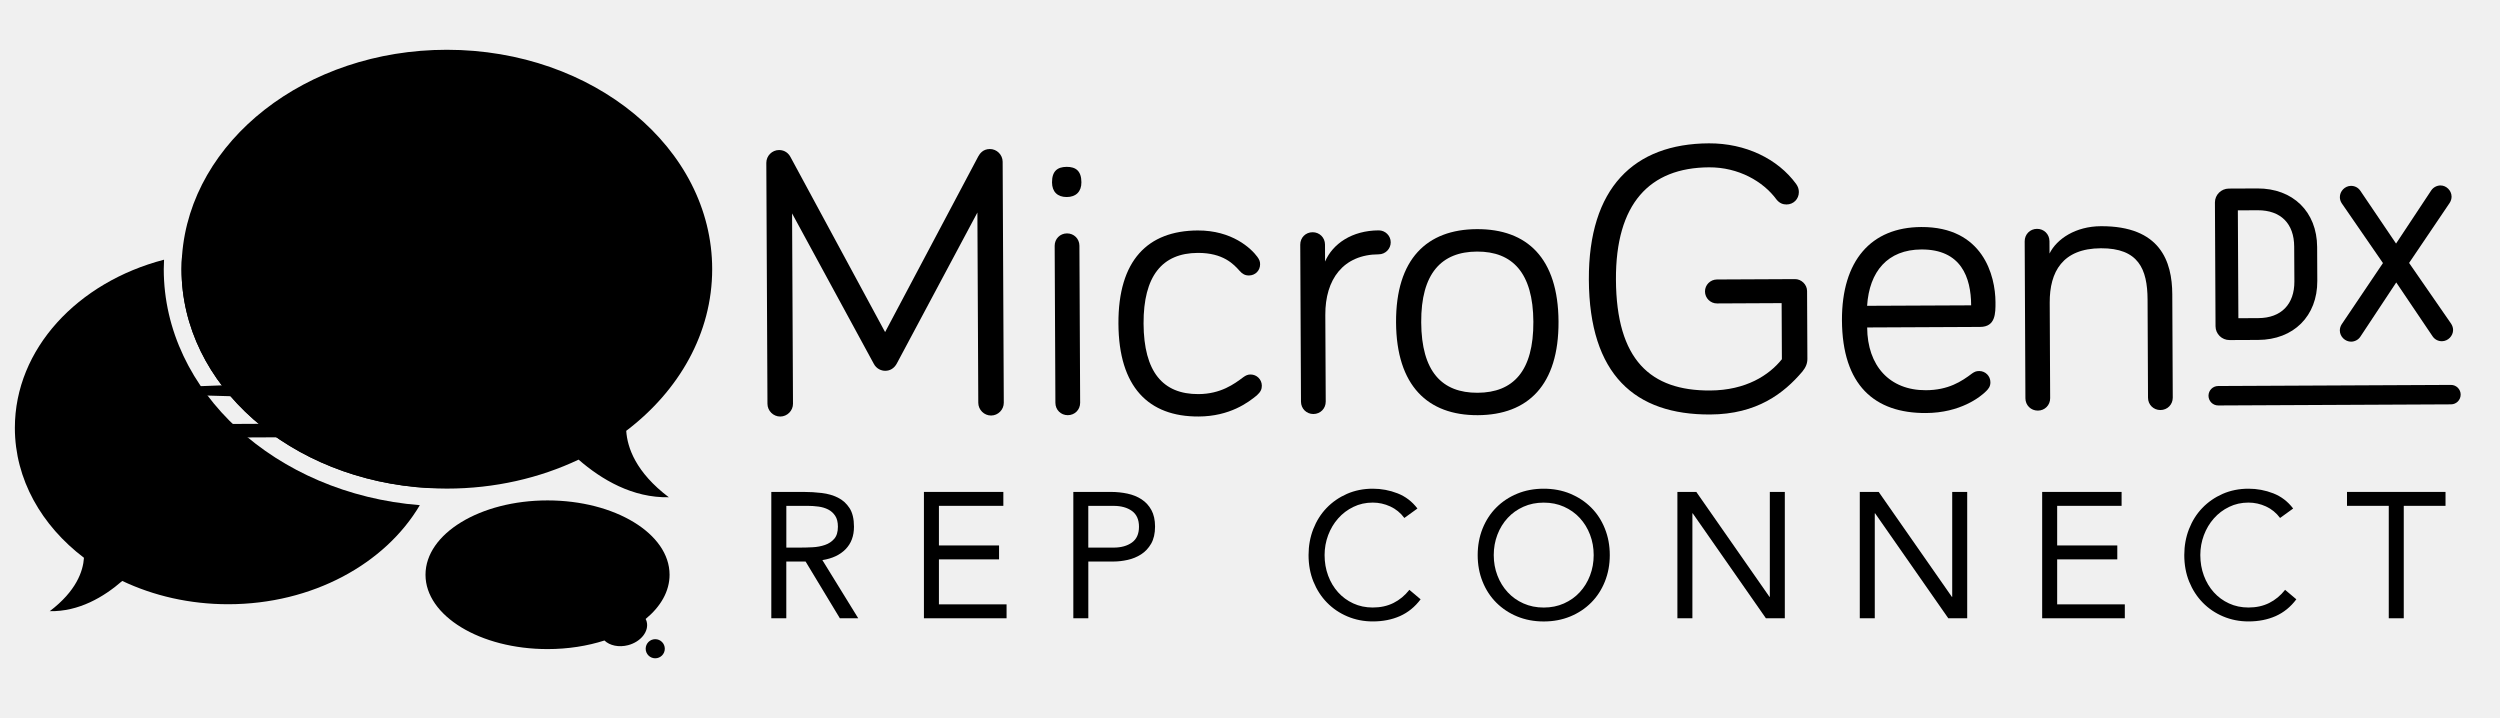
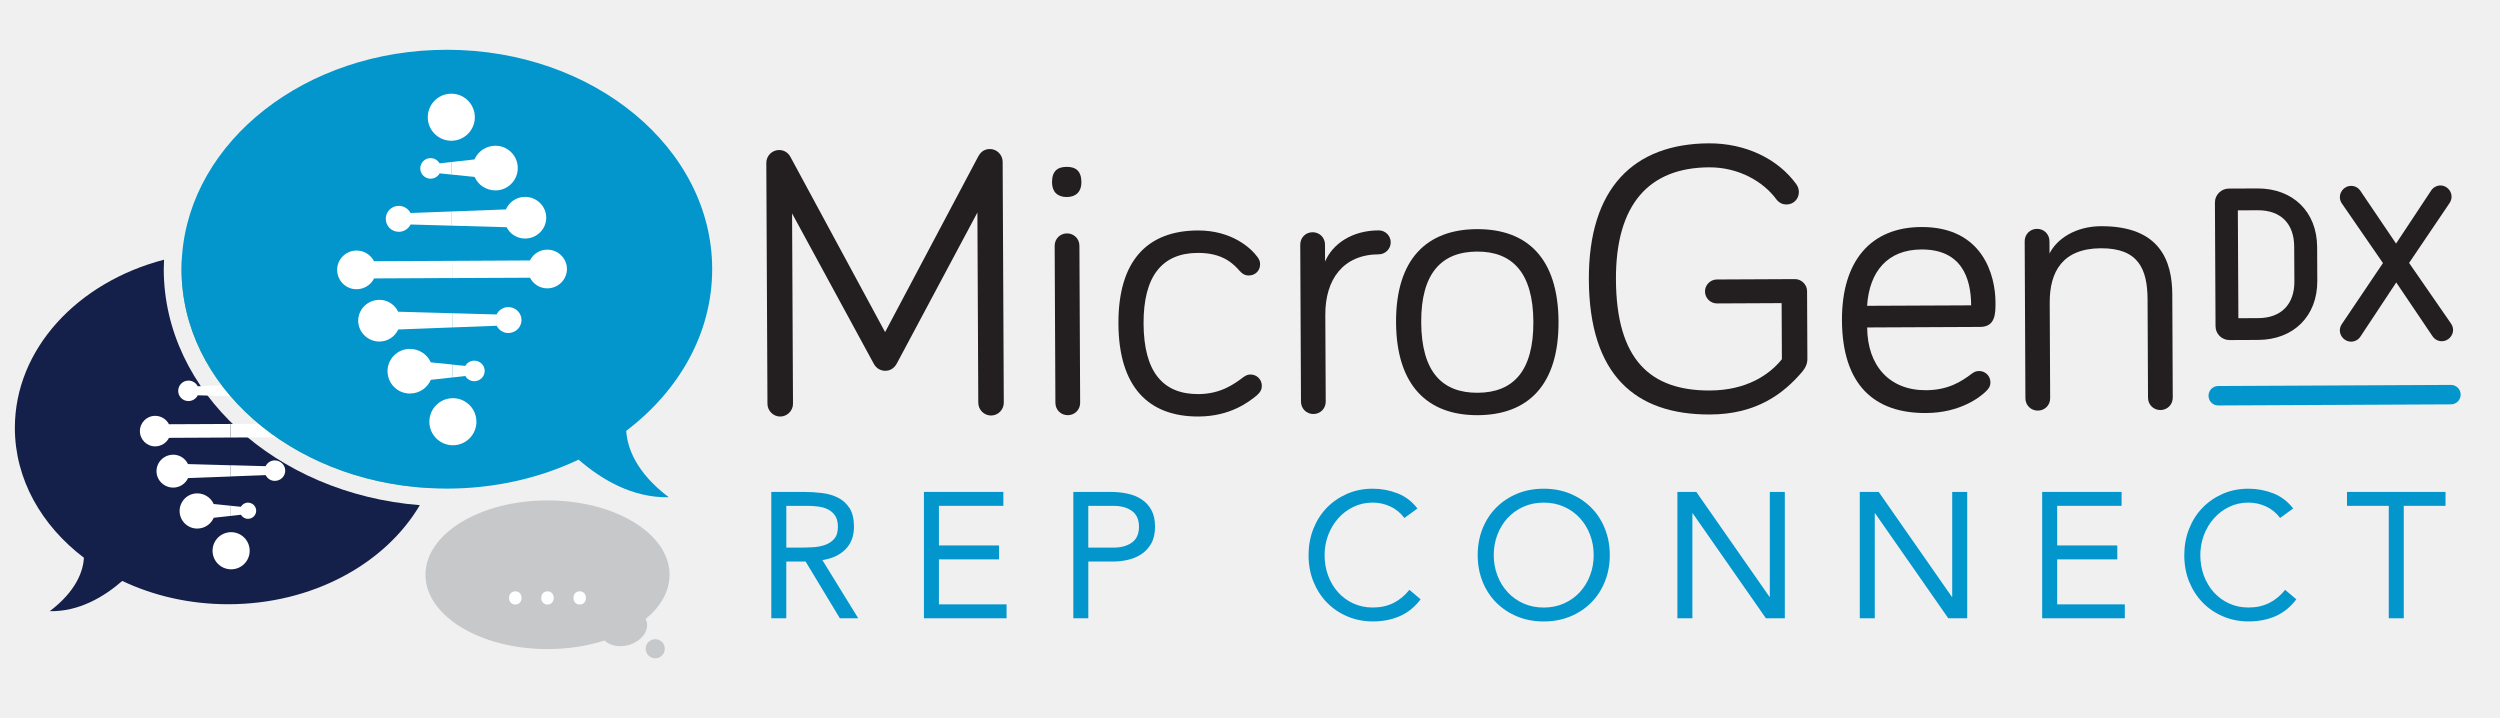
<svg xmlns="http://www.w3.org/2000/svg" version="1.1" id="Layer_1" x="0px" y="0px" viewBox="0 0 792 227.33" style="enable-background:new 0 0 792 227.33;" xml:space="preserve">
  <style type="text/css">
	.st0{fill:#142049;}
	.st1{fill:#FFFFFF;}
	.st2{fill:#0296CD;}
	.st3{fill:#6CC071;}
	.st4{fill:#C7C8CA;}
	.st5{fill:#231F20;}
</style>
  <g>
-     <path className="st0" d="M51.88,85.28c0-0.96,0.03-1.95,0.09-3.01c-27.39,7.13-47.26,28.28-47.26,53.28c0,16.29,8.44,30.95,21.89,41.16   c-0.28,4.27-2.44,10.55-10.84,16.91c9.21,0.18,17.1-4.47,22.97-9.58c9.89,4.69,21.33,7.38,33.55,7.38   c26.69,0,49.75-12.8,60.72-31.38C87.31,156.4,51.88,123.97,51.88,85.28z" />
+     <path class="st0" d="M51.88,85.28c0-0.96,0.03-1.95,0.09-3.01c-27.39,7.13-47.26,28.28-47.26,53.28c0,16.29,8.44,30.95,21.89,41.16   c-0.28,4.27-2.44,10.55-10.84,16.91c9.21,0.18,17.1-4.47,22.97-9.58c9.89,4.69,21.33,7.38,33.55,7.38   c26.69,0,49.75-12.8,60.72-31.38C87.31,156.4,51.88,123.97,51.88,85.28z" />
    <g>
-       <path className="st1" d="M72.85,104.31c3.24-0.01,5.87-2.66,5.85-5.91c-0.02-3.24-2.66-5.87-5.91-5.85c-3.25,0.01-5.87,2.66-5.85,5.9    C66.96,101.71,69.61,104.33,72.85,104.31" />
-       <path className="st1" d="M96.75,131.51c-1.89,0.01-3.5,1.11-4.29,2.7L73,134.31l0.02,4.3l19.46-0.09c0.8,1.58,2.43,2.67,4.32,2.66    c2.72-0.01,4.91-2.19,4.9-4.86C101.68,133.66,99.47,131.5,96.75,131.51" />
-       <path className="st1" d="M78.65,113.34c0.88,1.99,2.9,3.38,5.25,3.37c3.07-0.01,5.56-2.53,5.55-5.6c-0.01-3.08-2.52-5.56-5.6-5.55    c-2.34,0.01-4.36,1.42-5.21,3.42l-5.75,0.64l0.02,3.14L78.65,113.34z" />
-       <path className="st1" d="M86.63,125.91c0.87,1.69,2.61,2.84,4.63,2.83c2.93-0.01,5.29-2.35,5.28-5.23c-0.01-2.87-2.4-5.19-5.33-5.18    c-2.12,0.01-3.94,1.3-4.74,3.13l-13.53,0.51l0.02,3.54L86.63,125.91z" />
-       <path className="st1" d="M84.16,150.52c0.53,1.08,1.63,1.83,2.91,1.82c1.83,0,3.3-1.47,3.29-3.26c-0.01-1.79-1.5-3.23-3.32-3.23    c-1.28,0.01-2.38,0.76-2.9,1.84l-11.08-0.31l0.01,3.55L84.16,150.52z" />
-       <path className="st1" d="M76.33,163.07c0.45,0.77,1.27,1.3,2.23,1.3c1.44-0.01,2.61-1.17,2.6-2.58c0-1.42-1.19-2.56-2.63-2.56    c-0.95,0.01-1.78,0.54-2.22,1.32l-3.2-0.32l0.02,3.21L76.33,163.07z" />
-       <path className="st1" d="M73.25,180.36c3.25-0.01,5.87-2.66,5.85-5.91c-0.02-3.24-2.66-5.87-5.91-5.86c-3.25,0.02-5.87,2.66-5.85,5.91    C67.35,177.76,70,180.38,73.25,180.36" />
-       <path className="st1" d="M73,134.31l-19.47,0.09c-0.82-1.58-2.47-2.67-4.4-2.66c-2.67,0.01-4.82,2.19-4.81,4.86    c0.01,2.67,2.19,4.82,4.85,4.81c1.92-0.01,3.57-1.12,4.37-2.7l19.47-0.1l-0.01-2.15L73,134.31z" />
-       <path className="st1" d="M67.62,108.65c-1.42,0.01-2.56,1.16-2.56,2.58c0.01,1.42,1.17,2.56,2.58,2.56c0.98-0.01,1.82-0.54,2.27-1.33    l2.98,0.31l-0.01-3.14l-2.98,0.33C69.45,109.17,68.6,108.64,67.62,108.65" />
-       <path className="st1" d="M59.68,120.57c-1.79,0.01-3.23,1.47-3.23,3.26c0.01,1.79,1.47,3.24,3.26,3.23c1.3-0.01,2.4-0.76,2.94-1.83    l10.31,0.29l-0.02-3.54l-10.3,0.39C62.09,121.3,60.97,120.56,59.68,120.57" />
-       <path className="st1" d="M54.86,144.05c-2.92,0.02-5.29,2.36-5.28,5.24c0.01,2.87,2.4,5.19,5.33,5.18c2.07-0.01,3.85-1.25,4.67-3.01    l13.5-0.51l-0.02-3.55l-13.5-0.38C58.71,145.26,56.93,144.03,54.86,144.05" />
-       <path className="st1" d="M62.45,156.3c-3.07,0.01-5.56,2.53-5.55,5.6c0.01,3.08,2.53,5.57,5.6,5.55c2.35-0.01,4.35-1.42,5.21-3.42    l5.42-0.6l-0.01-3.21l-5.43-0.55C66.82,157.68,64.79,156.29,62.45,156.3" />
+       <path class="st1" d="M72.85,104.31c3.24-0.01,5.87-2.66,5.85-5.91c-0.02-3.24-2.66-5.87-5.91-5.85c-3.25,0.01-5.87,2.66-5.85,5.9    C66.96,101.71,69.61,104.33,72.85,104.31" />
+       <path class="st1" d="M96.75,131.51c-1.89,0.01-3.5,1.11-4.29,2.7L73,134.31l0.02,4.3l19.46-0.09c0.8,1.58,2.43,2.67,4.32,2.66    c2.72-0.01,4.91-2.19,4.9-4.86C101.68,133.66,99.47,131.5,96.75,131.51" />
+       <path class="st1" d="M78.65,113.34c0.88,1.99,2.9,3.38,5.25,3.37c3.07-0.01,5.56-2.53,5.55-5.6c-0.01-3.08-2.52-5.56-5.6-5.55    c-2.34,0.01-4.36,1.42-5.21,3.42l-5.75,0.64l0.02,3.14L78.65,113.34z" />
+       <path class="st1" d="M86.63,125.91c0.87,1.69,2.61,2.84,4.63,2.83c2.93-0.01,5.29-2.35,5.28-5.23c-0.01-2.87-2.4-5.19-5.33-5.18    c-2.12,0.01-3.94,1.3-4.74,3.13l-13.53,0.51l0.02,3.54L86.63,125.91z" />
+       <path class="st1" d="M84.16,150.52c0.53,1.08,1.63,1.83,2.91,1.82c1.83,0,3.3-1.47,3.29-3.26c-0.01-1.79-1.5-3.23-3.32-3.23    c-1.28,0.01-2.38,0.76-2.9,1.84l-11.08-0.31l0.01,3.55L84.16,150.52z" />
+       <path class="st1" d="M76.33,163.07c0.45,0.77,1.27,1.3,2.23,1.3c1.44-0.01,2.61-1.17,2.6-2.58c0-1.42-1.19-2.56-2.63-2.56    c-0.95,0.01-1.78,0.54-2.22,1.32l-3.2-0.32l0.02,3.21L76.33,163.07z" />
+       <path class="st1" d="M73.25,180.36c3.25-0.01,5.87-2.66,5.85-5.91c-0.02-3.24-2.66-5.87-5.91-5.86c-3.25,0.02-5.87,2.66-5.85,5.91    C67.35,177.76,70,180.38,73.25,180.36" />
+       <path class="st1" d="M73,134.31l-19.47,0.09c-0.82-1.58-2.47-2.67-4.4-2.66c-2.67,0.01-4.82,2.19-4.81,4.86    c0.01,2.67,2.19,4.82,4.85,4.81c1.92-0.01,3.57-1.12,4.37-2.7l19.47-0.1l-0.01-2.15L73,134.31z" />
+       <path class="st1" d="M67.62,108.65c-1.42,0.01-2.56,1.16-2.56,2.58c0.01,1.42,1.17,2.56,2.58,2.56c0.98-0.01,1.82-0.54,2.27-1.33    l2.98,0.31l-0.01-3.14l-2.98,0.33C69.45,109.17,68.6,108.64,67.62,108.65" />
+       <path class="st1" d="M59.68,120.57c-1.79,0.01-3.23,1.47-3.23,3.26c0.01,1.79,1.47,3.24,3.26,3.23c1.3-0.01,2.4-0.76,2.94-1.83    l10.31,0.29l-0.02-3.54l-10.3,0.39C62.09,121.3,60.97,120.56,59.68,120.57" />
+       <path class="st1" d="M54.86,144.05c-2.92,0.02-5.29,2.36-5.28,5.24c0.01,2.87,2.4,5.19,5.33,5.18c2.07-0.01,3.85-1.25,4.67-3.01    l13.5-0.51l-0.02-3.55l-13.5-0.38C58.71,145.26,56.93,144.03,54.86,144.05" />
+       <path class="st1" d="M62.45,156.3c-3.07,0.01-5.56,2.53-5.55,5.6c0.01,3.08,2.53,5.57,5.6,5.55c2.35-0.01,4.35-1.42,5.21-3.42    l5.42-0.6l-0.01-3.21l-5.43-0.55C66.82,157.68,64.79,156.29,62.45,156.3" />
    </g>
    <g>
-       <path className="st2" d="M244.36,155.84h10.23c1.92,0,3.83,0.11,5.74,0.34s3.61,0.72,5.12,1.47c1.51,0.75,2.73,1.86,3.68,3.31    c0.94,1.45,1.41,3.42,1.41,5.91c0,2.94-0.89,5.31-2.66,7.12c-1.77,1.81-4.22,2.96-7.35,3.45l11.36,18.43h-5.82l-10.86-17.98h-6.11    v17.98h-4.75V155.84z M249.11,173.48h4.24c1.32,0,2.69-0.04,4.1-0.11c1.41-0.07,2.71-0.32,3.9-0.73c1.19-0.41,2.17-1.06,2.94-1.95    c0.77-0.89,1.16-2.16,1.16-3.82c0-1.43-0.28-2.58-0.85-3.45c-0.57-0.87-1.31-1.54-2.23-2.01c-0.92-0.47-1.96-0.78-3.11-0.93    c-1.15-0.15-2.31-0.23-3.48-0.23h-6.67V173.48z" />
-       <path className="st2" d="M292.7,155.84h25.16v4.41h-20.41v12.55h19.05v4.41h-19.05v14.25h21.43v4.41H292.7V155.84z" />
-       <path className="st2" d="M340.02,155.84h11.87c1.85,0,3.61,0.18,5.29,0.54c1.68,0.36,3.17,0.96,4.47,1.81    c1.3,0.85,2.34,1.98,3.11,3.39c0.77,1.41,1.16,3.16,1.16,5.23c0,2.19-0.42,4-1.24,5.43c-0.83,1.43-1.89,2.56-3.19,3.39    c-1.3,0.83-2.72,1.41-4.27,1.75c-1.55,0.34-3.02,0.51-4.41,0.51h-8.03v17.98h-4.75V155.84z M344.77,173.48h8.03    c2.37,0,4.31-0.54,5.8-1.61c1.49-1.07,2.23-2.74,2.23-5c0-2.26-0.75-3.93-2.23-5c-1.49-1.07-3.42-1.61-5.8-1.61h-8.03V173.48z" />
-       <path className="st2" d="M444.9,164.09c-1.21-1.62-2.7-2.84-4.47-3.65c-1.77-0.81-3.62-1.22-5.54-1.22c-2.22,0-4.27,0.45-6.13,1.36    c-1.87,0.9-3.48,2.12-4.83,3.65c-1.36,1.53-2.41,3.3-3.17,5.31c-0.75,2.02-1.13,4.12-1.13,6.3c0,2.34,0.38,4.51,1.13,6.53    c0.75,2.02,1.8,3.77,3.14,5.26c1.34,1.49,2.94,2.67,4.81,3.53c1.87,0.87,3.93,1.3,6.19,1.3c2.45,0,4.64-0.48,6.56-1.44    c1.92-0.96,3.6-2.35,5.03-4.16l3.56,3c-1.81,2.41-3.99,4.18-6.53,5.31c-2.54,1.13-5.42,1.7-8.62,1.7c-2.86,0-5.54-0.53-8.03-1.58    c-2.49-1.05-4.65-2.52-6.47-4.38s-3.26-4.08-4.3-6.64c-1.04-2.56-1.55-5.37-1.55-8.42c0-2.94,0.5-5.69,1.5-8.25    c1-2.56,2.4-4.79,4.21-6.67c1.81-1.88,3.96-3.37,6.45-4.47c2.49-1.09,5.22-1.64,8.2-1.64c2.71,0,5.32,0.49,7.83,1.47    c2.51,0.98,4.61,2.58,6.3,4.81L444.9,164.09z" />
-       <path className="st2" d="M489.05,196.88c-3.05,0-5.85-0.53-8.4-1.58s-4.75-2.52-6.62-4.38c-1.87-1.87-3.32-4.09-4.35-6.67    c-1.04-2.58-1.55-5.38-1.55-8.4c0-3.02,0.52-5.81,1.55-8.4c1.04-2.58,2.49-4.81,4.35-6.67c1.87-1.87,4.07-3.33,6.62-4.38    c2.54-1.05,5.34-1.58,8.4-1.58c3.05,0,5.85,0.53,8.4,1.58c2.54,1.06,4.75,2.52,6.62,4.38c1.87,1.87,3.32,4.09,4.35,6.67    c1.04,2.58,1.56,5.38,1.56,8.4c0,3.02-0.52,5.81-1.56,8.4c-1.04,2.58-2.49,4.81-4.35,6.67c-1.87,1.87-4.07,3.33-6.62,4.38    S492.11,196.88,489.05,196.88z M489.05,192.47c2.34,0,4.48-0.43,6.42-1.3c1.94-0.87,3.61-2.05,5-3.56    c1.39-1.51,2.48-3.27,3.25-5.29c0.77-2.02,1.16-4.17,1.16-6.47c0-2.3-0.39-4.46-1.16-6.47c-0.77-2.02-1.86-3.78-3.25-5.29    c-1.39-1.51-3.06-2.69-5-3.56c-1.94-0.87-4.08-1.3-6.42-1.3s-4.48,0.43-6.42,1.3c-1.94,0.87-3.61,2.05-5,3.56    c-1.39,1.51-2.48,3.27-3.25,5.29c-0.77,2.02-1.16,4.18-1.16,6.47c0,2.3,0.39,4.46,1.16,6.47c0.77,2.02,1.86,3.78,3.25,5.29    c1.39,1.51,3.06,2.7,5,3.56C484.58,192.04,486.71,192.47,489.05,192.47z" />
-       <path className="st2" d="M531.4,155.84h5.99l23.18,33.24h0.11v-33.24h4.75v40.03h-5.99l-23.18-33.24h-0.11v33.24h-4.75V155.84z" />
-       <path className="st2" d="M589.18,155.84h5.99l23.18,33.24h0.11v-33.24h4.75v40.03h-5.99l-23.18-33.24h-0.11v33.24h-4.75V155.84z" />
-       <path className="st2" d="M646.96,155.84h25.16v4.41h-20.41v12.55h19.05v4.41h-19.05v14.25h21.43v4.41h-26.18V155.84z" />
-       <path className="st2" d="M722.33,164.09c-1.21-1.62-2.7-2.84-4.47-3.65c-1.77-0.81-3.62-1.22-5.54-1.22c-2.22,0-4.27,0.45-6.13,1.36    c-1.87,0.9-3.48,2.12-4.83,3.65c-1.36,1.53-2.41,3.3-3.17,5.31c-0.75,2.02-1.13,4.12-1.13,6.3c0,2.34,0.38,4.51,1.13,6.53    c0.75,2.02,1.8,3.77,3.14,5.26c1.34,1.49,2.94,2.67,4.81,3.53c1.87,0.87,3.93,1.3,6.19,1.3c2.45,0,4.64-0.48,6.56-1.44    c1.92-0.96,3.6-2.35,5.03-4.16l3.56,3c-1.81,2.41-3.99,4.18-6.53,5.31c-2.54,1.13-5.42,1.7-8.62,1.7c-2.86,0-5.54-0.53-8.03-1.58    c-2.49-1.05-4.65-2.52-6.47-4.38s-3.26-4.08-4.3-6.64c-1.04-2.56-1.55-5.37-1.55-8.42c0-2.94,0.5-5.69,1.5-8.25    c1-2.56,2.4-4.79,4.21-6.67c1.81-1.88,3.96-3.37,6.45-4.47c2.49-1.09,5.22-1.64,8.2-1.64c2.71,0,5.32,0.49,7.83,1.47    c2.51,0.98,4.61,2.58,6.3,4.81L722.33,164.09z" />
-       <path className="st2" d="M774.74,160.25h-13.23v35.62h-4.75v-35.62h-13.23v-4.41h31.21V160.25z" />
+       <path class="st2" d="M244.36,155.84h10.23c1.92,0,3.83,0.11,5.74,0.34s3.61,0.72,5.12,1.47c1.51,0.75,2.73,1.86,3.68,3.31    c0.94,1.45,1.41,3.42,1.41,5.91c0,2.94-0.89,5.31-2.66,7.12c-1.77,1.81-4.22,2.96-7.35,3.45l11.36,18.43h-5.82l-10.86-17.98h-6.11    v17.98h-4.75V155.84z M249.11,173.48h4.24c1.32,0,2.69-0.04,4.1-0.11c1.41-0.07,2.71-0.32,3.9-0.73c1.19-0.41,2.17-1.06,2.94-1.95    c0.77-0.89,1.16-2.16,1.16-3.82c0-1.43-0.28-2.58-0.85-3.45c-0.57-0.87-1.31-1.54-2.23-2.01c-0.92-0.47-1.96-0.78-3.11-0.93    c-1.15-0.15-2.31-0.23-3.48-0.23h-6.67V173.48z" />
+       <path class="st2" d="M292.7,155.84h25.16v4.41h-20.41v12.55h19.05v4.41h-19.05v14.25h21.43v4.41H292.7V155.84z" />
+       <path class="st2" d="M340.02,155.84h11.87c1.85,0,3.61,0.18,5.29,0.54c1.68,0.36,3.17,0.96,4.47,1.81    c1.3,0.85,2.34,1.98,3.11,3.39c0.77,1.41,1.16,3.16,1.16,5.23c0,2.19-0.42,4-1.24,5.43c-0.83,1.43-1.89,2.56-3.19,3.39    c-1.3,0.83-2.72,1.41-4.27,1.75c-1.55,0.34-3.02,0.51-4.41,0.51h-8.03v17.98h-4.75V155.84z M344.77,173.48h8.03    c2.37,0,4.31-0.54,5.8-1.61c1.49-1.07,2.23-2.74,2.23-5c0-2.26-0.75-3.93-2.23-5c-1.49-1.07-3.42-1.61-5.8-1.61h-8.03V173.48z" />
+       <path class="st2" d="M444.9,164.09c-1.21-1.62-2.7-2.84-4.47-3.65c-1.77-0.81-3.62-1.22-5.54-1.22c-2.22,0-4.27,0.45-6.13,1.36    c-1.87,0.9-3.48,2.12-4.83,3.65c-1.36,1.53-2.41,3.3-3.17,5.31c-0.75,2.02-1.13,4.12-1.13,6.3c0,2.34,0.38,4.51,1.13,6.53    c0.75,2.02,1.8,3.77,3.14,5.26c1.34,1.49,2.94,2.67,4.81,3.53c1.87,0.87,3.93,1.3,6.19,1.3c2.45,0,4.64-0.48,6.56-1.44    c1.92-0.96,3.6-2.35,5.03-4.16l3.56,3c-1.81,2.41-3.99,4.18-6.53,5.31c-2.54,1.13-5.42,1.7-8.62,1.7c-2.86,0-5.54-0.53-8.03-1.58    c-2.49-1.05-4.65-2.52-6.47-4.38s-3.26-4.08-4.3-6.64c-1.04-2.56-1.55-5.37-1.55-8.42c0-2.94,0.5-5.69,1.5-8.25    c1-2.56,2.4-4.79,4.21-6.67c1.81-1.88,3.96-3.37,6.45-4.47c2.49-1.09,5.22-1.64,8.2-1.64c2.71,0,5.32,0.49,7.83,1.47    c2.51,0.98,4.61,2.58,6.3,4.81L444.9,164.09z" />
+       <path class="st2" d="M489.05,196.88c-3.05,0-5.85-0.53-8.4-1.58s-4.75-2.52-6.62-4.38c-1.87-1.87-3.32-4.09-4.35-6.67    c-1.04-2.58-1.55-5.38-1.55-8.4c0-3.02,0.52-5.81,1.55-8.4c1.04-2.58,2.49-4.81,4.35-6.67c1.87-1.87,4.07-3.33,6.62-4.38    c2.54-1.05,5.34-1.58,8.4-1.58c3.05,0,5.85,0.53,8.4,1.58c2.54,1.06,4.75,2.52,6.62,4.38c1.87,1.87,3.32,4.09,4.35,6.67    c1.04,2.58,1.56,5.38,1.56,8.4c0,3.02-0.52,5.81-1.56,8.4c-1.04,2.58-2.49,4.81-4.35,6.67c-1.87,1.87-4.07,3.33-6.62,4.38    S492.11,196.88,489.05,196.88z M489.05,192.47c2.34,0,4.48-0.43,6.42-1.3c1.94-0.87,3.61-2.05,5-3.56    c1.39-1.51,2.48-3.27,3.25-5.29c0.77-2.02,1.16-4.17,1.16-6.47c0-2.3-0.39-4.46-1.16-6.47c-0.77-2.02-1.86-3.78-3.25-5.29    c-1.39-1.51-3.06-2.69-5-3.56c-1.94-0.87-4.08-1.3-6.42-1.3s-4.48,0.43-6.42,1.3c-1.94,0.87-3.61,2.05-5,3.56    c-1.39,1.51-2.48,3.27-3.25,5.29c-0.77,2.02-1.16,4.18-1.16,6.47c0,2.3,0.39,4.46,1.16,6.47c0.77,2.02,1.86,3.78,3.25,5.29    c1.39,1.51,3.06,2.7,5,3.56C484.58,192.04,486.71,192.47,489.05,192.47z" />
+       <path class="st2" d="M531.4,155.84h5.99l23.18,33.24h0.11v-33.24h4.75v40.03h-5.99l-23.18-33.24h-0.11v33.24h-4.75V155.84z" />
+       <path class="st2" d="M589.18,155.84h5.99l23.18,33.24h0.11v-33.24h4.75v40.03h-5.99l-23.18-33.24h-0.11v33.24h-4.75V155.84z" />
+       <path class="st2" d="M646.96,155.84h25.16v4.41h-20.41v12.55h19.05v4.41h-19.05v14.25h21.43v4.41h-26.18V155.84z" />
+       <path class="st2" d="M722.33,164.09c-1.21-1.62-2.7-2.84-4.47-3.65c-1.77-0.81-3.62-1.22-5.54-1.22c-2.22,0-4.27,0.45-6.13,1.36    c-1.87,0.9-3.48,2.12-4.83,3.65c-1.36,1.53-2.41,3.3-3.17,5.31c-0.75,2.02-1.13,4.12-1.13,6.3c0,2.34,0.38,4.51,1.13,6.53    c0.75,2.02,1.8,3.77,3.14,5.26c1.34,1.49,2.94,2.67,4.81,3.53c1.87,0.87,3.93,1.3,6.19,1.3c2.45,0,4.64-0.48,6.56-1.44    c1.92-0.96,3.6-2.35,5.03-4.16l3.56,3c-1.81,2.41-3.99,4.18-6.53,5.31c-2.54,1.13-5.42,1.7-8.62,1.7c-2.86,0-5.54-0.53-8.03-1.58    c-2.49-1.05-4.65-2.52-6.47-4.38s-3.26-4.08-4.3-6.64c-1.04-2.56-1.55-5.37-1.55-8.42c0-2.94,0.5-5.69,1.5-8.25    c1-2.56,2.4-4.79,4.21-6.67c1.81-1.88,3.96-3.37,6.45-4.47c2.49-1.09,5.22-1.64,8.2-1.64c2.71,0,5.32,0.49,7.83,1.47    c2.51,0.98,4.61,2.58,6.3,4.81L722.33,164.09z" />
+       <path class="st2" d="M774.74,160.25h-13.23v35.62h-4.75v-35.62h-13.23v-4.41h31.21V160.25z" />
    </g>
    <g>
-       <path className="st3" d="M72.27,79.68c-5.01,0-9.89,0.46-14.59,1.32c-0.1,1.42-0.17,2.84-0.17,4.28c0,36.78,34.55,66.87,78.28,69.33    c2.61-5.95,4.04-12.37,4.04-19.06C139.82,104.7,109.58,79.68,72.27,79.68z" />
+       <path class="st3" d="M72.27,79.68c-5.01,0-9.89,0.46-14.59,1.32c-0.1,1.42-0.17,2.84-0.17,4.28c0,36.78,34.55,66.87,78.28,69.33    c2.61-5.95,4.04-12.37,4.04-19.06C139.82,104.7,109.58,79.68,72.27,79.68z" />
    </g>
-     <path className="st2" d="M198.39,136.49c16.74-12.71,27.23-30.94,27.23-51.21c0-38.39-37.64-69.51-84.06-69.51   c-44.69,0-81.21,28.84-83.89,65.23c-0.1,1.42-0.17,2.84-0.17,4.28c0,36.78,34.55,66.87,78.28,69.33c1.91,0.11,3.84,0.18,5.78,0.18   c15.2,0,29.44-3.35,41.74-9.18c7.3,6.35,17.12,12.15,28.58,11.92C201.42,149.62,198.74,141.81,198.39,136.49z" />
+     <path class="st2" d="M198.39,136.49c16.74-12.71,27.23-30.94,27.23-51.21c0-38.39-37.64-69.51-84.06-69.51   c-44.69,0-81.21,28.84-83.89,65.23c-0.1,1.42-0.17,2.84-0.17,4.28c0,36.78,34.55,66.87,78.28,69.33c1.91,0.11,3.84,0.18,5.78,0.18   c15.2,0,29.44-3.35,41.74-9.18c7.3,6.35,17.12,12.15,28.58,11.92C201.42,149.62,198.74,141.81,198.39,136.49z" />
    <g>
-       <path className="st4" d="M204.87,196.93c-0.08-0.3-0.19-0.57-0.33-0.84c4.76-3.92,7.58-8.76,7.58-14.01    c0-13.01-17.31-23.55-38.66-23.55s-38.66,10.54-38.66,23.55c0,13.01,17.31,23.55,38.66,23.55c6.51,0,12.65-0.99,18.03-2.72    c1.66,1.6,4.54,2.25,7.5,1.48C203.04,203.32,205.67,199.98,204.87,196.93z M207.58,202.49c-1.67,0-3.03,1.36-3.03,3.03    s1.36,3.03,3.03,3.03c1.67,0,3.03-1.36,3.03-3.03S209.25,202.49,207.58,202.49z" />
+       <path class="st4" d="M204.87,196.93c-0.08-0.3-0.19-0.57-0.33-0.84c4.76-3.92,7.58-8.76,7.58-14.01    c0-13.01-17.31-23.55-38.66-23.55s-38.66,10.54-38.66,23.55c0,13.01,17.31,23.55,38.66,23.55c6.51,0,12.65-0.99,18.03-2.72    c1.66,1.6,4.54,2.25,7.5,1.48C203.04,203.32,205.67,199.98,204.87,196.93z M207.58,202.49c-1.67,0-3.03,1.36-3.03,3.03    s1.36,3.03,3.03,3.03c1.67,0,3.03-1.36,3.03-3.03S209.25,202.49,207.58,202.49z" />
      <g>
-         <path className="st1" d="M161.27,189.42c0-1.23,0.83-2.09,1.99-2.09c1.16,0,1.96,0.86,1.96,2.09c0,1.2-0.76,2.09-1.99,2.09     C162.07,191.51,161.27,190.62,161.27,189.42z" />
-         <path className="st1" d="M171.47,189.42c0-1.23,0.83-2.09,1.99-2.09c1.16,0,1.96,0.86,1.96,2.09c0,1.2-0.76,2.09-1.99,2.09     C172.27,191.51,171.47,190.62,171.47,189.42z" />
-         <path className="st1" d="M181.67,189.42c0-1.23,0.83-2.09,1.99-2.09c1.16,0,1.96,0.86,1.96,2.09c0,1.2-0.76,2.09-1.99,2.09     C182.47,191.51,181.67,190.62,181.67,189.42z" />
+         <path class="st1" d="M161.27,189.42c0-1.23,0.83-2.09,1.99-2.09c1.16,0,1.96,0.86,1.96,2.09c0,1.2-0.76,2.09-1.99,2.09     C162.07,191.51,161.27,190.62,161.27,189.42z" />
+         <path class="st1" d="M171.47,189.42c0-1.23,0.83-2.09,1.99-2.09c1.16,0,1.96,0.86,1.96,2.09c0,1.2-0.76,2.09-1.99,2.09     C172.27,191.51,171.47,190.62,171.47,189.42z" />
+         <path class="st1" d="M181.67,189.42c0-1.23,0.83-2.09,1.99-2.09c1.16,0,1.96,0.86,1.96,2.09c0,1.2-0.76,2.09-1.99,2.09     C182.47,191.51,181.67,190.62,181.67,189.42z" />
      </g>
    </g>
-     <path className="st5" d="M276.77,115.16l-25.84-47.55l0.29,60.29c0.01,2.21-1.82,4.05-4.03,4.06c-2.21,0.01-4.05-1.82-4.06-4.03   l-0.36-76.34c-0.01-2.21,1.81-4.05,4.03-4.06c1.84-0.01,3.07,1.09,3.68,2.31l29.92,55.37l29.51-55.65   c0.48-0.86,1.46-2.33,3.67-2.35c2.2-0.01,4.05,1.82,4.06,4.03l0.36,76.34c0.01,2.21-1.81,4.05-4.02,4.06   c-2.2,0.01-4.05-1.82-4.06-4.03l-0.28-60.28l-25.51,47.79c-0.85,1.6-2.19,2.34-3.66,2.35   C279.23,117.48,277.63,116.87,276.77,115.16" />
-     <path className="st5" d="M333.28,57.79c-0.02-3.55,1.69-4.91,4.63-4.93c2.94-0.02,4.66,1.33,4.68,4.88c0.02,2.94-1.7,4.67-4.64,4.68   C335.01,62.44,333.29,60.73,333.28,57.79 M342.19,127.59c0.01,2.21-1.7,3.93-3.9,3.94c-2.21,0.01-3.93-1.69-3.94-3.9l-0.23-49.75   c-0.01-2.21,1.7-3.93,3.9-3.94c2.21-0.01,3.93,1.7,3.94,3.9L342.19,127.59z" />
-     <path className="st5" d="M379.42,73.01c10.91-0.05,16.94,5.68,18.91,8.36c0.62,0.85,0.87,1.47,0.87,2.33c0.01,2.08-1.58,3.56-3.54,3.57   c-1.22,0.01-2.08-0.48-2.94-1.45c-1.85-2.08-5.18-5.74-13.26-5.7c-11.27,0.05-17.24,7.31-17.18,22.39   c0.08,15.32,6.11,22.39,17.39,22.34c7.1-0.03,11.38-3.24,14.19-5.34c0.85-0.62,1.47-0.87,2.32-0.87c1.96-0.01,3.56,1.58,3.57,3.54   c0.01,1.1-0.36,1.96-1.58,3.07c-2.69,2.21-8.54,6.66-18.47,6.7c-15.81,0.07-25.29-9.31-25.38-29.41   C354.22,82.44,363.62,73.09,379.42,73.01" />
-     <path className="st5" d="M419.78,82.86c2.43-5.65,8.53-9.84,16.99-9.88c2.09-0.01,3.81,1.7,3.81,3.78c0.01,2.08-1.7,3.8-3.78,3.81   c-11.27,0.05-17,7.93-16.94,19.2l0.13,27.45c0.01,2.2-1.69,3.93-3.9,3.94c-2.2,0.01-3.92-1.7-3.94-3.9l-0.23-49.75   c-0.01-2.21,1.69-3.93,3.9-3.94c2.21-0.01,3.93,1.7,3.94,3.9L419.78,82.86z" />
-     <path className="st5" d="M493.74,101.88c0.1,20.1-9.66,29.58-25.59,29.65c-15.81,0.07-25.78-9.31-25.88-29.41   c-0.09-20.09,9.79-29.46,25.6-29.53C483.8,72.52,493.64,81.78,493.74,101.88 M485.77,101.91c-0.08-15.44-6.6-22.27-17.87-22.21   c-11.27,0.05-17.74,6.94-17.66,22.38c0.07,15.69,6.6,22.4,17.87,22.35C479.38,124.37,485.85,117.6,485.77,101.91" />
-     <path className="st5" d="M564.5,113.8l-0.08-17.77l-20.46,0.1c-2.09,0.02-3.81-1.7-3.82-3.78c-0.02-2.08,1.7-3.8,3.78-3.81l24.75-0.12   c1.96-0.01,3.81,1.7,3.81,3.78l0.1,21.45c0.01,1.46-0.48,2.7-1.58,4.05c-5.85,6.89-14.39,13.55-29.22,13.61   c-23.77,0.12-38.29-12.56-38.43-42.71c-0.13-29.04,14.25-43.08,38.03-43.19c11.64-0.05,21.83,4.92,27.63,12.86   c0.62,0.86,0.87,1.71,0.87,2.57c0.01,2.21-1.7,3.93-3.9,3.94c-1.1,0-2.2-0.35-3.19-1.58c-4.2-5.74-12.06-10.24-21.37-10.19   c-18.87,0.1-29.6,11.54-29.49,35.55c0.12,25.49,10.96,35.24,29.82,35.15C553.15,123.65,560.48,118.84,564.5,113.8" />
-     <path className="st5" d="M608.65,71.92c19.61-0.09,23.48,15.45,23.52,23.79c0.02,3.55,0.03,7.84-4.87,7.86l-35.78,0.17   c0.06,12.12,7.08,19.93,18.6,19.88c7.11-0.03,11.26-2.75,14.67-5.33c0.74-0.5,1.23-0.74,2.21-0.75c1.96-0.01,3.56,1.58,3.56,3.54   c0.01,1.35-0.6,2.08-1.33,2.82c-1.83,1.85-8.18,6.9-19.09,6.95c-16.29,0.08-26.51-8.81-26.61-29.41   C583.47,82.59,592.73,72,608.65,71.92 M608.69,79.03c-10.66,0.05-16.5,6.94-17.19,17.85l32.96-0.15   C624.42,87.9,621.31,78.97,608.69,79.03" />
-     <path className="st5" d="M688.18,93.24l0.15,32.72c0.01,2.21-1.7,3.93-3.9,3.94c-2.2,0.01-3.93-1.69-3.94-3.9l-0.14-31.12   c-0.05-9.68-2.9-16.28-14.79-16.23c-12.13,0.06-16.26,7.43-16.21,17.23l0.14,30.27c0.01,2.21-1.7,3.93-3.9,3.93   c-2.2,0.01-3.93-1.69-3.94-3.9l-0.23-49.74c-0.01-2.21,1.7-3.93,3.9-3.94c2.21-0.02,3.93,1.69,3.95,3.9l0.02,3.92   c2.3-4.66,8.29-8.62,16.25-8.66C684.41,71.57,688.13,82.82,688.18,93.24" />
-     <path className="st5" d="M773.59,108.1c-1.16,0-2.25-0.53-2.95-1.56l-11.51-17.06l-11.36,17.17c-0.68,1.04-1.83,1.58-2.93,1.59   c-1.86,0.01-3.57-1.56-3.58-3.54c0-0.69,0.2-1.38,0.61-2l13.05-19.36l-13.03-18.9c-0.42-0.62-0.62-1.3-0.62-1.98   c-0.02-1.85,1.56-3.57,3.54-3.58c1.17,0,2.26,0.54,2.95,1.56l11.31,16.72l11.14-16.83c0.68-1.02,1.85-1.58,2.94-1.58   c1.85-0.01,3.5,1.62,3.51,3.54c0,0.69-0.21,1.37-0.61,2L763.2,83.3l13.31,19.24c0.4,0.61,0.62,1.3,0.63,1.99   C777.15,106.37,775.57,108.09,773.59,108.1" />
-     <path className="st5" d="M715.15,59.7l-9.04,0.04c-2.46,0.01-4.43,2-4.42,4.4l0.19,39.23c0.01,2.4,1.99,4.38,4.46,4.36l9.04-0.04   c11.23-0.05,18.79-7.56,18.74-18.71l-0.05-10.75C734.01,67.07,726.38,59.65,715.15,59.7 M726.86,89.16   c0.03,7.18-4.11,11.59-11.44,11.62l-6.3,0.03l-0.17-34.17l6.3-0.03c7.33-0.03,11.52,4.26,11.55,11.51L726.86,89.16z" />
-     <path className="st2" d="M776.45,121.94l-73.74,0.35c-1.7,0.01-3.06,1.39-3.06,3.09c0.01,1.7,1.39,3.08,3.09,3.07l73.74-0.35   c1.7-0.01,3.06-1.39,3.06-3.1C779.53,123.3,778.15,121.93,776.45,121.94" />
+     <path class="st5" d="M276.77,115.16l-25.84-47.55l0.29,60.29c0.01,2.21-1.82,4.05-4.03,4.06c-2.21,0.01-4.05-1.82-4.06-4.03   l-0.36-76.34c-0.01-2.21,1.81-4.05,4.03-4.06c1.84-0.01,3.07,1.09,3.68,2.31l29.92,55.37l29.51-55.65   c0.48-0.86,1.46-2.33,3.67-2.35c2.2-0.01,4.05,1.82,4.06,4.03l0.36,76.34c0.01,2.21-1.81,4.05-4.02,4.06   c-2.2,0.01-4.05-1.82-4.06-4.03l-0.28-60.28l-25.51,47.79c-0.85,1.6-2.19,2.34-3.66,2.35   C279.23,117.48,277.63,116.87,276.77,115.16" />
+     <path class="st5" d="M333.28,57.79c-0.02-3.55,1.69-4.91,4.63-4.93c2.94-0.02,4.66,1.33,4.68,4.88c0.02,2.94-1.7,4.67-4.64,4.68   C335.01,62.44,333.29,60.73,333.28,57.79 M342.19,127.59c0.01,2.21-1.7,3.93-3.9,3.94c-2.21,0.01-3.93-1.69-3.94-3.9l-0.23-49.75   c-0.01-2.21,1.7-3.93,3.9-3.94c2.21-0.01,3.93,1.7,3.94,3.9L342.19,127.59z" />
+     <path class="st5" d="M379.42,73.01c10.91-0.05,16.94,5.68,18.91,8.36c0.62,0.85,0.87,1.47,0.87,2.33c0.01,2.08-1.58,3.56-3.54,3.57   c-1.22,0.01-2.08-0.48-2.94-1.45c-1.85-2.08-5.18-5.74-13.26-5.7c-11.27,0.05-17.24,7.31-17.18,22.39   c0.08,15.32,6.11,22.39,17.39,22.34c7.1-0.03,11.38-3.24,14.19-5.34c0.85-0.62,1.47-0.87,2.32-0.87c1.96-0.01,3.56,1.58,3.57,3.54   c0.01,1.1-0.36,1.96-1.58,3.07c-2.69,2.21-8.54,6.66-18.47,6.7c-15.81,0.07-25.29-9.31-25.38-29.41   C354.22,82.44,363.62,73.09,379.42,73.01" />
+     <path class="st5" d="M419.78,82.86c2.43-5.65,8.53-9.84,16.99-9.88c2.09-0.01,3.81,1.7,3.81,3.78c0.01,2.08-1.7,3.8-3.78,3.81   c-11.27,0.05-17,7.93-16.94,19.2l0.13,27.45c0.01,2.2-1.69,3.93-3.9,3.94c-2.2,0.01-3.92-1.7-3.94-3.9l-0.23-49.75   c-0.01-2.21,1.69-3.93,3.9-3.94c2.21-0.01,3.93,1.7,3.94,3.9L419.78,82.86z" />
+     <path class="st5" d="M493.74,101.88c0.1,20.1-9.66,29.58-25.59,29.65c-15.81,0.07-25.78-9.31-25.88-29.41   c-0.09-20.09,9.79-29.46,25.6-29.53C483.8,72.52,493.64,81.78,493.74,101.88 M485.77,101.91c-0.08-15.44-6.6-22.27-17.87-22.21   c-11.27,0.05-17.74,6.94-17.66,22.38c0.07,15.69,6.6,22.4,17.87,22.35C479.38,124.37,485.85,117.6,485.77,101.91" />
+     <path class="st5" d="M564.5,113.8l-0.08-17.77l-20.46,0.1c-2.09,0.02-3.81-1.7-3.82-3.78c-0.02-2.08,1.7-3.8,3.78-3.81l24.75-0.12   c1.96-0.01,3.81,1.7,3.81,3.78l0.1,21.45c0.01,1.46-0.48,2.7-1.58,4.05c-5.85,6.89-14.39,13.55-29.22,13.61   c-23.77,0.12-38.29-12.56-38.43-42.71c-0.13-29.04,14.25-43.08,38.03-43.19c11.64-0.05,21.83,4.92,27.63,12.86   c0.62,0.86,0.87,1.71,0.87,2.57c0.01,2.21-1.7,3.93-3.9,3.94c-1.1,0-2.2-0.35-3.19-1.58c-4.2-5.74-12.06-10.24-21.37-10.19   c-18.87,0.1-29.6,11.54-29.49,35.55c0.12,25.49,10.96,35.24,29.82,35.15C553.15,123.65,560.48,118.84,564.5,113.8" />
+     <path class="st5" d="M608.65,71.92c19.61-0.09,23.48,15.45,23.52,23.79c0.02,3.55,0.03,7.84-4.87,7.86l-35.78,0.17   c0.06,12.12,7.08,19.93,18.6,19.88c7.11-0.03,11.26-2.75,14.67-5.33c0.74-0.5,1.23-0.74,2.21-0.75c1.96-0.01,3.56,1.58,3.56,3.54   c0.01,1.35-0.6,2.08-1.33,2.82c-1.83,1.85-8.18,6.9-19.09,6.95c-16.29,0.08-26.51-8.81-26.61-29.41   C583.47,82.59,592.73,72,608.65,71.92 M608.69,79.03c-10.66,0.05-16.5,6.94-17.19,17.85l32.96-0.15   C624.42,87.9,621.31,78.97,608.69,79.03" />
+     <path class="st5" d="M688.18,93.24l0.15,32.72c0.01,2.21-1.7,3.93-3.9,3.94c-2.2,0.01-3.93-1.69-3.94-3.9l-0.14-31.12   c-0.05-9.68-2.9-16.28-14.79-16.23c-12.13,0.06-16.26,7.43-16.21,17.23l0.14,30.27c0.01,2.21-1.7,3.93-3.9,3.93   c-2.2,0.01-3.93-1.69-3.94-3.9l-0.23-49.74c-0.01-2.21,1.7-3.93,3.9-3.94c2.21-0.02,3.93,1.69,3.95,3.9l0.02,3.92   c2.3-4.66,8.29-8.62,16.25-8.66C684.41,71.57,688.13,82.82,688.18,93.24" />
+     <path class="st5" d="M773.59,108.1c-1.16,0-2.25-0.53-2.95-1.56l-11.51-17.06l-11.36,17.17c-0.68,1.04-1.83,1.58-2.93,1.59   c-1.86,0.01-3.57-1.56-3.58-3.54c0-0.69,0.2-1.38,0.61-2l13.05-19.36l-13.03-18.9c-0.42-0.62-0.62-1.3-0.62-1.98   c-0.02-1.85,1.56-3.57,3.54-3.58c1.17,0,2.26,0.54,2.95,1.56l11.31,16.72l11.14-16.83c0.68-1.02,1.85-1.58,2.94-1.58   c1.85-0.01,3.5,1.62,3.51,3.54c0,0.69-0.21,1.37-0.61,2L763.2,83.3l13.31,19.24c0.4,0.61,0.62,1.3,0.63,1.99   C777.15,106.37,775.57,108.09,773.59,108.1" />
+     <path class="st5" d="M715.15,59.7l-9.04,0.04c-2.46,0.01-4.43,2-4.42,4.4l0.19,39.23c0.01,2.4,1.99,4.38,4.46,4.36l9.04-0.04   c11.23-0.05,18.79-7.56,18.74-18.71l-0.05-10.75C734.01,67.07,726.38,59.65,715.15,59.7 M726.86,89.16   c0.03,7.18-4.11,11.59-11.44,11.62l-6.3,0.03l-0.17-34.17l6.3-0.03c7.33-0.03,11.52,4.26,11.55,11.51L726.86,89.16z" />
+     <path class="st2" d="M776.45,121.94l-73.74,0.35c-1.7,0.01-3.06,1.39-3.06,3.09c0.01,1.7,1.39,3.08,3.09,3.07l73.74-0.35   c1.7-0.01,3.06-1.39,3.06-3.1C779.53,123.3,778.15,121.93,776.45,121.94" />
    <g>
-       <path className="st1" d="M143.01,44.59c4.12-0.02,7.44-3.37,7.42-7.49c-0.02-4.12-3.38-7.45-7.49-7.42c-4.12,0.02-7.44,3.37-7.42,7.49    C135.53,41.28,138.89,44.61,143.01,44.59" />
-       <path className="st1" d="M173.32,79.09c-2.39,0.01-4.44,1.41-5.44,3.42l-24.68,0.13l0.03,5.45l24.68-0.11c1.02,2,3.08,3.38,5.48,3.37    c3.44-0.01,6.23-2.78,6.22-6.16C179.58,81.81,176.77,79.07,173.32,79.09" />
-       <path className="st1" d="M150.35,56.05c1.11,2.53,3.68,4.28,6.65,4.27c3.9-0.02,7.05-3.2,7.03-7.11c-0.01-3.9-3.2-7.06-7.1-7.04    c-2.97,0.02-5.53,1.8-6.61,4.34l-7.29,0.81l0.02,3.98L150.35,56.05z" />
-       <path className="st1" d="M160.48,71.98c1.1,2.14,3.31,3.6,5.87,3.59c3.71-0.01,6.71-2.99,6.7-6.63c-0.02-3.64-3.05-6.59-6.76-6.57    c-2.69,0.01-5,1.65-6.01,3.97l-17.16,0.65l0.03,4.5L160.48,71.98z" />
-       <path className="st1" d="M157.35,103.2c0.68,1.36,2.07,2.32,3.69,2.3c2.32,0,4.19-1.86,4.17-4.13c-0.01-2.27-1.9-4.1-4.21-4.09    c-1.62,0.01-3.02,0.97-3.68,2.34l-14.06-0.39l0.02,4.5L157.35,103.2z" />
-       <path className="st1" d="M147.42,119.12c0.57,0.98,1.61,1.65,2.83,1.65c1.83-0.01,3.31-1.48,3.3-3.28c0-1.8-1.5-3.25-3.34-3.24    c-1.21,0.01-2.25,0.68-2.81,1.67l-4.06-0.41l0.02,4.07L147.42,119.12z" />
-       <path className="st1" d="M143.51,141.06c4.12-0.02,7.44-3.38,7.42-7.49c-0.02-4.12-3.38-7.45-7.49-7.43    c-4.12,0.02-7.44,3.38-7.42,7.49C136.03,137.75,139.39,141.07,143.51,141.06" />
-       <path className="st1" d="M143.19,82.64l-24.7,0.11c-1.04-2.01-3.14-3.39-5.58-3.38c-3.38,0.02-6.12,2.78-6.1,6.16    c0.01,3.38,2.77,6.12,6.16,6.1c2.44-0.01,4.53-1.42,5.55-3.43l24.7-0.12l-0.01-2.72L143.19,82.64z" />
-       <path className="st1" d="M136.38,50.09c-1.8,0.01-3.25,1.48-3.24,3.27c0.01,1.79,1.48,3.25,3.27,3.25c1.24-0.01,2.31-0.69,2.87-1.69    l3.78,0.39l-0.02-3.98l-3.78,0.42C138.69,50.76,137.61,50.08,136.38,50.09" />
-       <path className="st1" d="M126.3,65.21c-2.27,0.01-4.1,1.87-4.09,4.13c0.01,2.27,1.87,4.11,4.13,4.1c1.65-0.01,3.05-0.96,3.73-2.32    l13.07,0.37l-0.02-4.5l-13.06,0.49C129.35,66.14,127.94,65.2,126.3,65.21" />
-       <path className="st1" d="M120.18,94.99c-3.71,0.02-6.71,2.99-6.7,6.64c0.02,3.64,3.05,6.59,6.76,6.57c2.62-0.01,4.88-1.58,5.92-3.82    l17.12-0.65l-0.02-4.5l-17.13-0.48C125.07,96.52,122.81,94.97,120.18,94.99" />
-       <path className="st1" d="M129.81,110.53c-3.9,0.02-7.06,3.21-7.04,7.1c0.02,3.9,3.21,7.07,7.11,7.04c2.98-0.01,5.52-1.8,6.61-4.34    l6.88-0.77l-0.02-4.07l-6.88-0.7C135.35,112.28,132.79,110.52,129.81,110.53" />
+       <path class="st1" d="M143.01,44.59c4.12-0.02,7.44-3.37,7.42-7.49c-0.02-4.12-3.38-7.45-7.49-7.42c-4.12,0.02-7.44,3.37-7.42,7.49    C135.53,41.28,138.89,44.61,143.01,44.59" />
+       <path class="st1" d="M173.32,79.09c-2.39,0.01-4.44,1.41-5.44,3.42l-24.68,0.13l0.03,5.45l24.68-0.11c1.02,2,3.08,3.38,5.48,3.37    c3.44-0.01,6.23-2.78,6.22-6.16C179.58,81.81,176.77,79.07,173.32,79.09" />
+       <path class="st1" d="M150.35,56.05c1.11,2.53,3.68,4.28,6.65,4.27c3.9-0.02,7.05-3.2,7.03-7.11c-0.01-3.9-3.2-7.06-7.1-7.04    c-2.97,0.02-5.53,1.8-6.61,4.34l-7.29,0.81l0.02,3.98L150.35,56.05z" />
+       <path class="st1" d="M160.48,71.98c1.1,2.14,3.31,3.6,5.87,3.59c3.71-0.01,6.71-2.99,6.7-6.63c-0.02-3.64-3.05-6.59-6.76-6.57    c-2.69,0.01-5,1.65-6.01,3.97l-17.16,0.65l0.03,4.5L160.48,71.98z" />
+       <path class="st1" d="M157.35,103.2c0.68,1.36,2.07,2.32,3.69,2.3c2.32,0,4.19-1.86,4.17-4.13c-0.01-2.27-1.9-4.1-4.21-4.09    c-1.62,0.01-3.02,0.97-3.68,2.34l-14.06-0.39l0.02,4.5L157.35,103.2z" />
+       <path class="st1" d="M147.42,119.12c0.57,0.98,1.61,1.65,2.83,1.65c1.83-0.01,3.31-1.48,3.3-3.28c0-1.8-1.5-3.25-3.34-3.24    c-1.21,0.01-2.25,0.68-2.81,1.67l-4.06-0.41l0.02,4.07L147.42,119.12z" />
+       <path class="st1" d="M143.51,141.06c4.12-0.02,7.44-3.38,7.42-7.49c-0.02-4.12-3.38-7.45-7.49-7.43    c-4.12,0.02-7.44,3.38-7.42,7.49C136.03,137.75,139.39,141.07,143.51,141.06" />
+       <path class="st1" d="M143.19,82.64l-24.7,0.11c-1.04-2.01-3.14-3.39-5.58-3.38c-3.38,0.02-6.12,2.78-6.1,6.16    c0.01,3.38,2.77,6.12,6.16,6.1c2.44-0.01,4.53-1.42,5.55-3.43l24.7-0.12l-0.01-2.72L143.19,82.64z" />
+       <path class="st1" d="M136.38,50.09c-1.8,0.01-3.25,1.48-3.24,3.27c0.01,1.79,1.48,3.25,3.27,3.25c1.24-0.01,2.31-0.69,2.87-1.69    l3.78,0.39l-0.02-3.98l-3.78,0.42C138.69,50.76,137.61,50.08,136.38,50.09" />
+       <path class="st1" d="M126.3,65.21c-2.27,0.01-4.1,1.87-4.09,4.13c0.01,2.27,1.87,4.11,4.13,4.1c1.65-0.01,3.05-0.96,3.73-2.32    l13.07,0.37l-0.02-4.5l-13.06,0.49C129.35,66.14,127.94,65.2,126.3,65.21" />
+       <path class="st1" d="M120.18,94.99c-3.71,0.02-6.71,2.99-6.7,6.64c0.02,3.64,3.05,6.59,6.76,6.57c2.62-0.01,4.88-1.58,5.92-3.82    l17.12-0.65l-0.02-4.5l-17.13-0.48C125.07,96.52,122.81,94.97,120.18,94.99" />
+       <path class="st1" d="M129.81,110.53c-3.9,0.02-7.06,3.21-7.04,7.1c0.02,3.9,3.21,7.07,7.11,7.04c2.98-0.01,5.52-1.8,6.61-4.34    l6.88-0.77l-0.02-4.07l-6.88-0.7C135.35,112.28,132.79,110.52,129.81,110.53" />
    </g>
  </g>
</svg>
